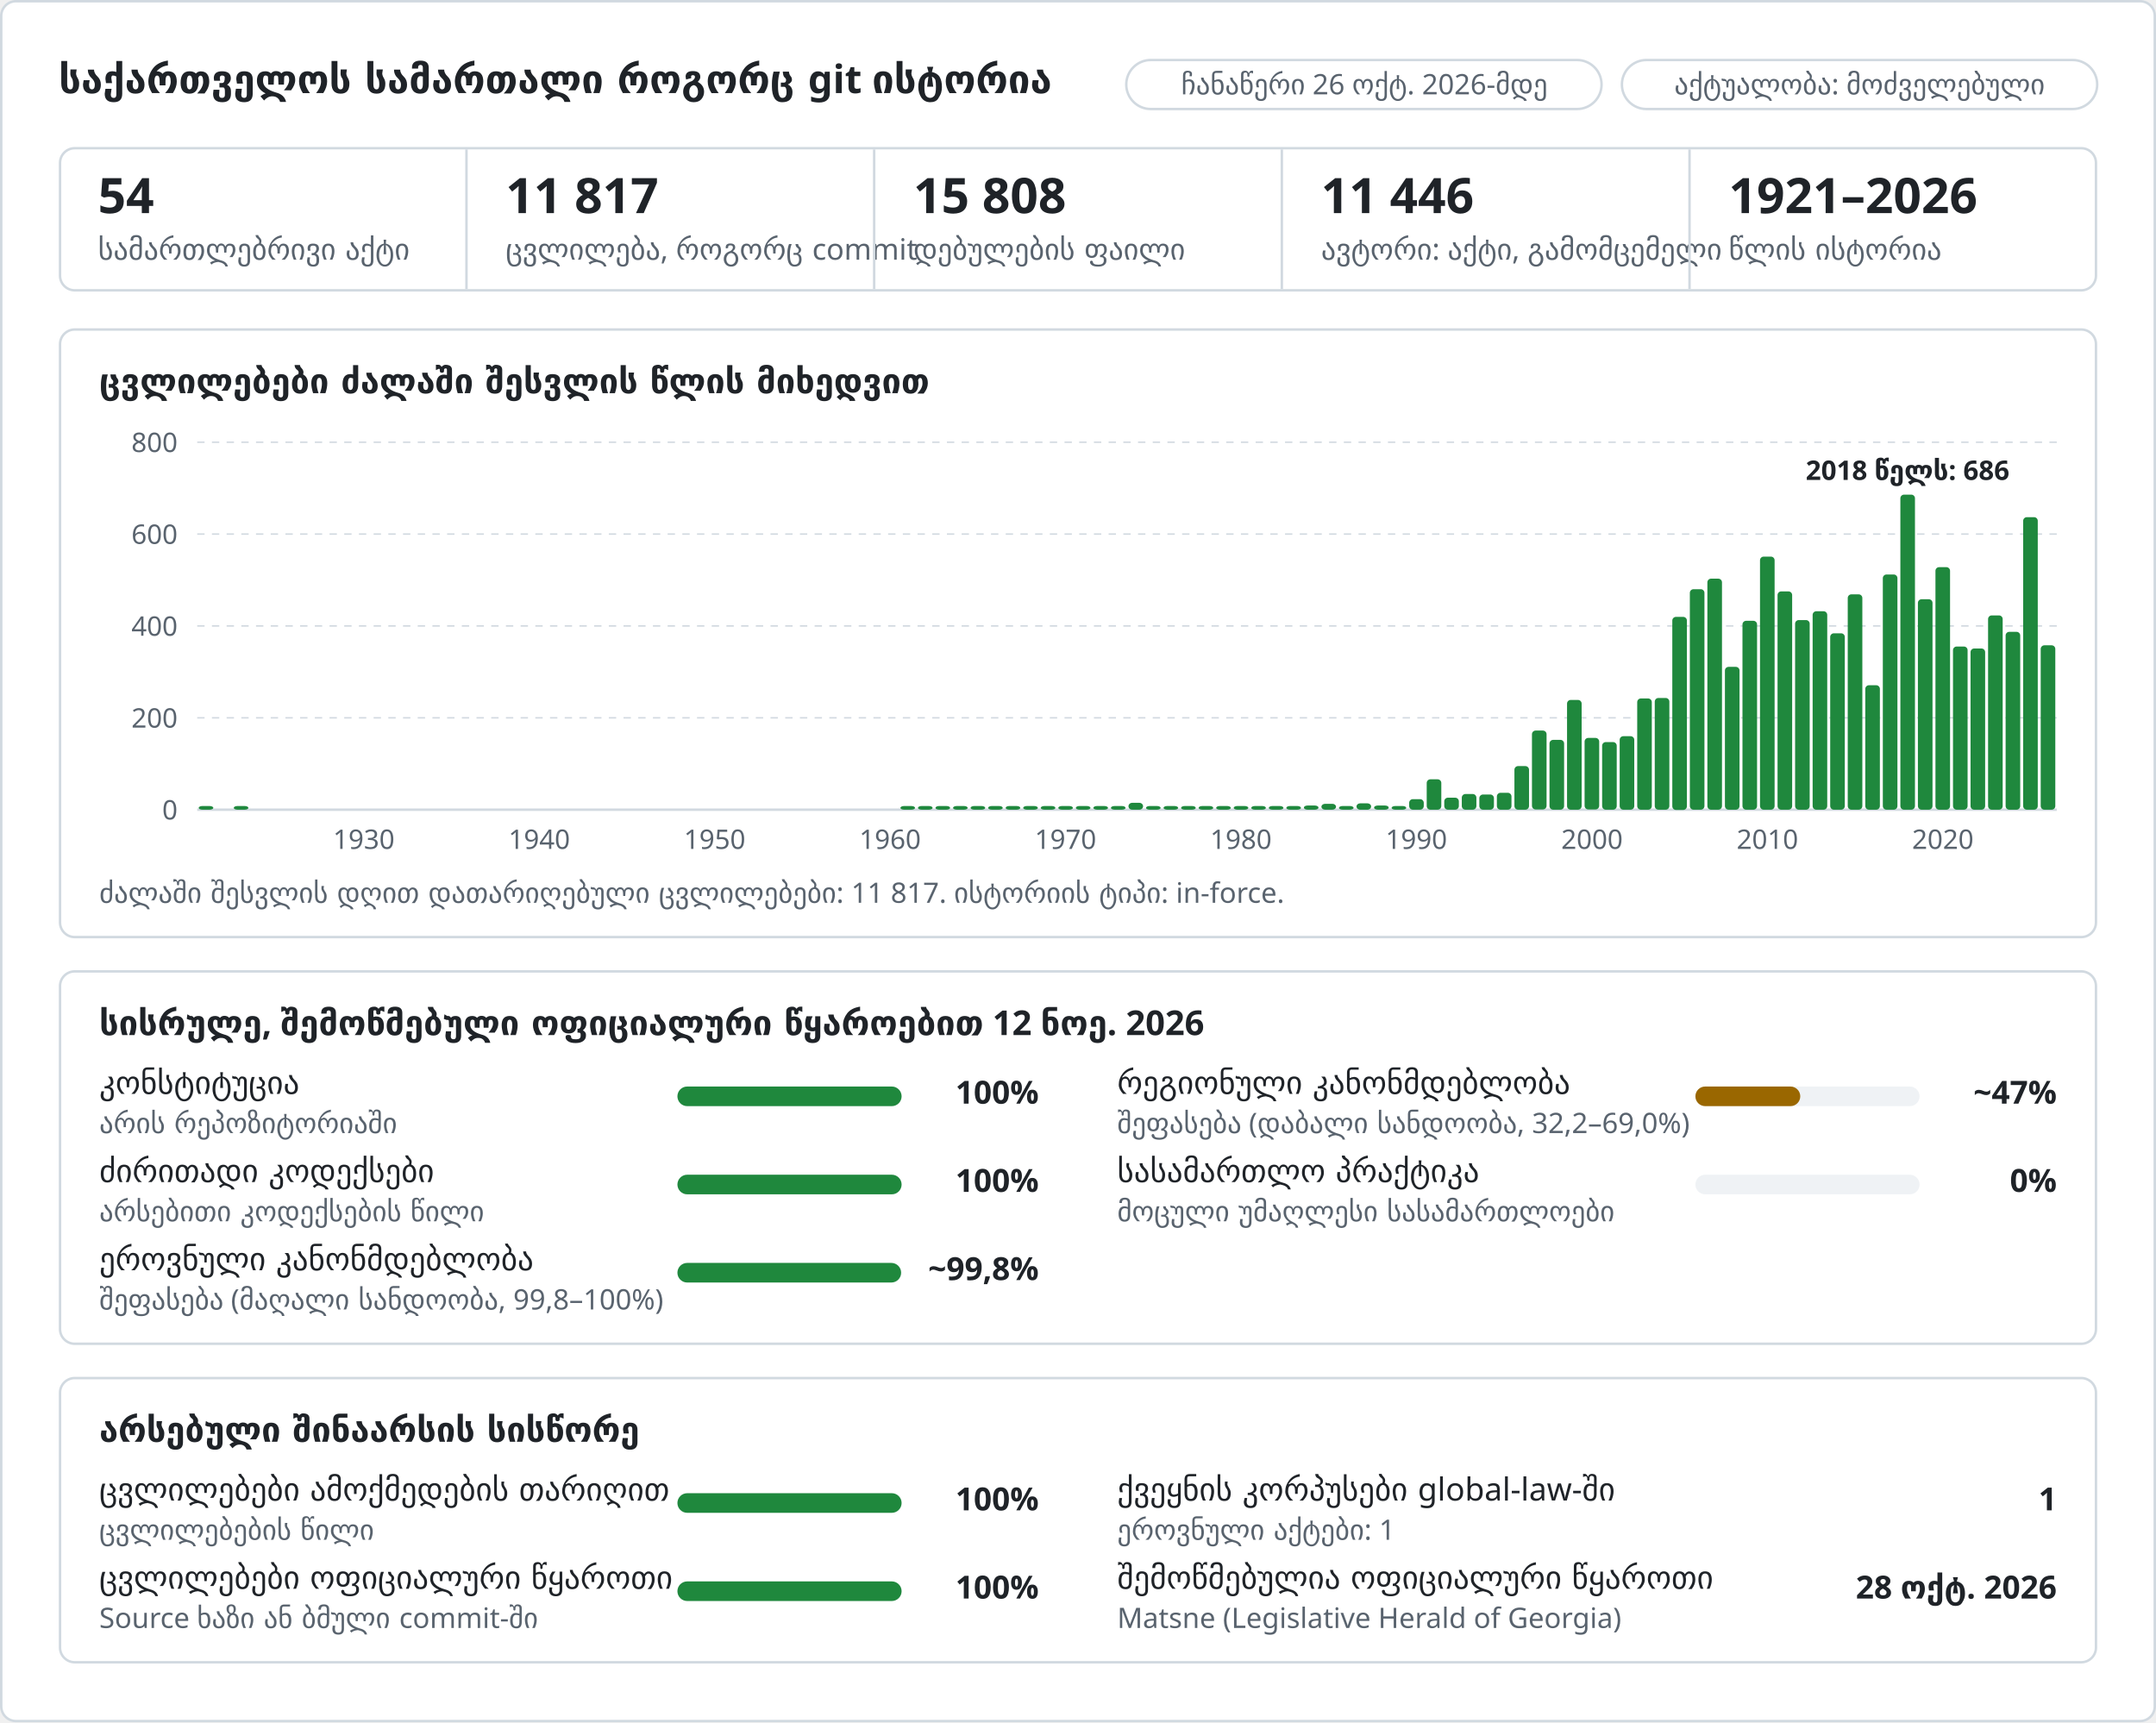
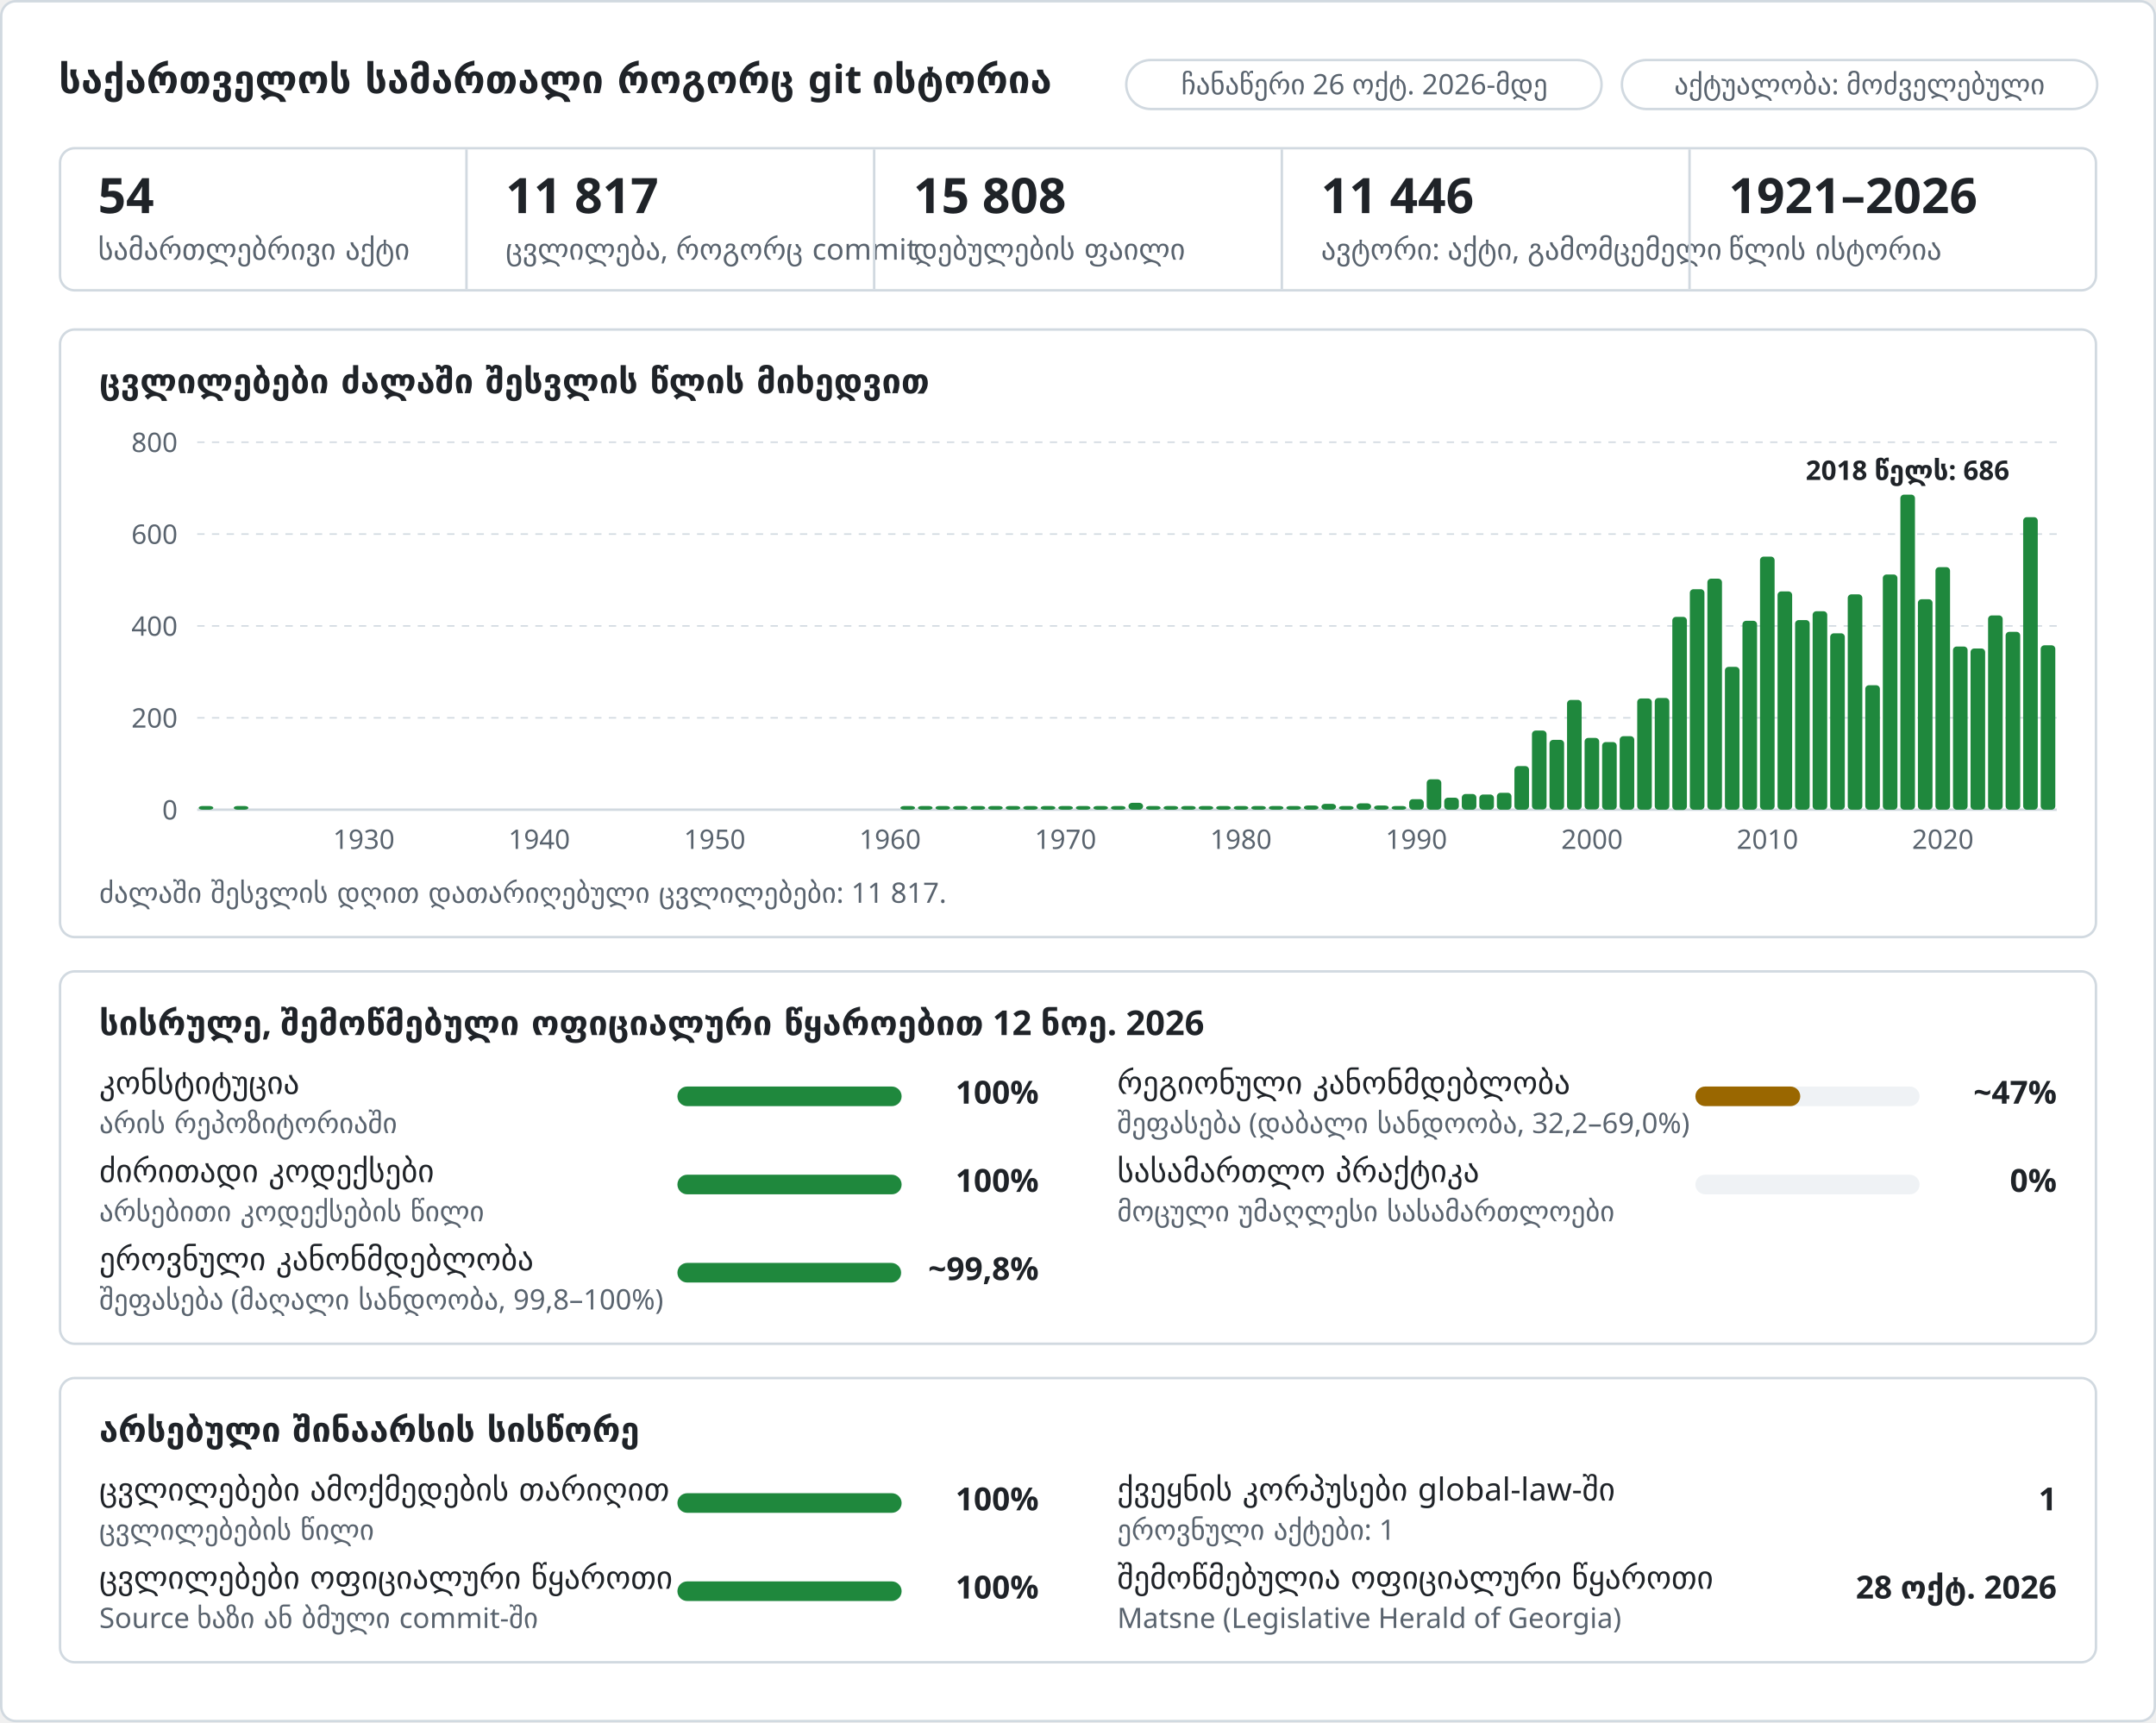
<svg xmlns="http://www.w3.org/2000/svg" width="880" height="703" viewBox="0 0 880 703" font-family="-apple-system,BlinkMacSystemFont,Segoe UI,Noto Sans,Helvetica,Arial,sans-serif">
  <rect x="0.5" y="0.5" width="879" height="702" rx="6" fill="#ffffff" stroke="#d1d9e0" />
  <text x="24" y="38" font-size="16" font-weight="600" fill="#1f2328" textLength="420" lengthAdjust="spacingAndGlyphs">საქართველოს სამართალი როგორც git ისტორია</text>
  <rect x="459.7" y="24.5" width="194" height="20" rx="10" fill="none" stroke="#d1d9e0" />
  <text x="556.9" y="38.5" font-size="11.5" font-weight="500" text-anchor="middle" fill="#59636e">ჩანაწერი 26 ოქტ. 2026-მდე</text>
  <rect x="662.0" y="24.5" width="194" height="20" rx="10" fill="none" stroke="#d1d9e0" />
  <text x="759.0" y="38.5" font-size="11.5" font-weight="500" text-anchor="middle" fill="#59636e">აქტუალობა: მოძველებული</text>
  <rect x="24.5" y="60.5" width="831" height="58" rx="6" fill="#ffffff" stroke="#d1d9e0" />
  <text x="40.0" y="87" font-size="20" font-weight="600" fill="#1f2328">54</text>
  <text x="40.0" y="106" font-size="12" fill="#59636e" textLength="142" lengthAdjust="spacingAndGlyphs">სამართლებრივი აქტი</text>
  <line x1="190.4" y1="61" x2="190.4" y2="118" stroke="#d1d9e0" />
  <text x="206.4" y="87" font-size="20" font-weight="600" fill="#1f2328">11 817</text>
  <text x="206.4" y="106" font-size="12" fill="#59636e" textLength="142" lengthAdjust="spacingAndGlyphs">ცვლილება, როგორც commit</text>
  <line x1="356.8" y1="61" x2="356.8" y2="118" stroke="#d1d9e0" />
  <text x="372.8" y="87" font-size="20" font-weight="600" fill="#1f2328">15 808</text>
  <text x="372.8" y="106" font-size="12" fill="#59636e">დებულების ფაილი</text>
  <line x1="523.2" y1="61" x2="523.2" y2="118" stroke="#d1d9e0" />
  <text x="539.2" y="87" font-size="20" font-weight="600" fill="#1f2328">11 446</text>
  <text x="539.2" y="106" font-size="12" fill="#59636e" textLength="142" lengthAdjust="spacingAndGlyphs">ავტორი: აქტი, გამომცემელი</text>
  <line x1="689.6" y1="61" x2="689.6" y2="118" stroke="#d1d9e0" />
  <text x="705.6" y="87" font-size="20" font-weight="600" fill="#1f2328">1921–2026</text>
  <text x="705.6" y="106" font-size="12" fill="#59636e">წლის ისტორია</text>
  <rect x="24.5" y="134.5" width="831" height="248" rx="6" fill="#ffffff" stroke="#d1d9e0" />
  <text x="40.5" y="160.5" font-size="14" font-weight="600" fill="#1f2328">ცვლილებები ძალაში შესვლის წლის მიხედვით</text>
  <line x1="80.5" y1="330.5" x2="839.5" y2="330.5" stroke="#d1d9e0" stroke-width="1" />
  <text x="72.5" y="334.5" font-size="11" text-anchor="end" fill="#59636e">0</text>
  <line x1="80.5" y1="293.0" x2="839.5" y2="293.0" stroke="#d1d9e0" stroke-width="0.6" stroke-dasharray="3 3" />
  <text x="72.5" y="297.0" font-size="11" text-anchor="end" fill="#59636e">200</text>
  <line x1="80.5" y1="255.5" x2="839.5" y2="255.5" stroke="#d1d9e0" stroke-width="0.6" stroke-dasharray="3 3" />
  <text x="72.5" y="259.5" font-size="11" text-anchor="end" fill="#59636e">400</text>
  <line x1="80.5" y1="218.0" x2="839.5" y2="218.0" stroke="#d1d9e0" stroke-width="0.6" stroke-dasharray="3 3" />
  <text x="72.5" y="222.0" font-size="11" text-anchor="end" fill="#59636e">600</text>
  <line x1="80.5" y1="180.5" x2="839.5" y2="180.5" stroke="#d1d9e0" stroke-width="0.6" stroke-dasharray="3 3" />
  <text x="72.5" y="184.5" font-size="11" text-anchor="end" fill="#59636e">800</text>
  <rect x="81.10" y="329.0" width="5.96" height="1.5" rx="1.5" fill="#1f883d" />
  <rect x="95.42" y="329.0" width="5.96" height="1.5" rx="1.5" fill="#1f883d" />
  <text x="148.5" y="346.5" font-size="11" text-anchor="middle" fill="#59636e">1930</text>
  <text x="220.1" y="346.5" font-size="11" text-anchor="middle" fill="#59636e">1940</text>
  <text x="291.7" y="346.5" font-size="11" text-anchor="middle" fill="#59636e">1950</text>
  <text x="363.3" y="346.5" font-size="11" text-anchor="middle" fill="#59636e">1960</text>
  <rect x="367.52" y="329.0" width="5.96" height="1.5" rx="1.5" fill="#1f883d" />
  <rect x="374.68" y="329.0" width="5.96" height="1.5" rx="1.5" fill="#1f883d" />
  <rect x="381.84" y="329.0" width="5.96" height="1.5" rx="1.5" fill="#1f883d" />
  <rect x="389.00" y="329.0" width="5.96" height="1.5" rx="1.5" fill="#1f883d" />
  <rect x="396.16" y="329.0" width="5.96" height="1.5" rx="1.5" fill="#1f883d" />
  <rect x="403.32" y="329.0" width="5.96" height="1.5" rx="1.5" fill="#1f883d" />
  <rect x="410.48" y="329.0" width="5.96" height="1.5" rx="1.5" fill="#1f883d" />
  <rect x="417.64" y="329.0" width="5.96" height="1.5" rx="1.5" fill="#1f883d" />
  <rect x="424.80" y="329.0" width="5.96" height="1.5" rx="1.5" fill="#1f883d" />
  <rect x="431.96" y="329.0" width="5.96" height="1.5" rx="1.5" fill="#1f883d" />
  <text x="434.9" y="346.5" font-size="11" text-anchor="middle" fill="#59636e">1970</text>
  <rect x="439.12" y="329.0" width="5.96" height="1.5" rx="1.5" fill="#1f883d" />
  <rect x="446.28" y="329.0" width="5.96" height="1.5" rx="1.5" fill="#1f883d" />
  <rect x="453.44" y="329.0" width="5.96" height="1.5" rx="1.5" fill="#1f883d" />
  <rect x="460.60" y="327.7" width="5.96" height="2.8" rx="1.5" fill="#1f883d" />
  <rect x="467.76" y="329.0" width="5.96" height="1.5" rx="1.5" fill="#1f883d" />
  <rect x="474.92" y="329.0" width="5.96" height="1.5" rx="1.5" fill="#1f883d" />
  <rect x="482.08" y="329.0" width="5.96" height="1.5" rx="1.5" fill="#1f883d" />
  <rect x="489.24" y="329.0" width="5.96" height="1.5" rx="1.5" fill="#1f883d" />
  <rect x="496.40" y="329.0" width="5.96" height="1.5" rx="1.5" fill="#1f883d" />
  <rect x="503.56" y="329.0" width="5.96" height="1.5" rx="1.5" fill="#1f883d" />
  <text x="506.5" y="346.5" font-size="11" text-anchor="middle" fill="#59636e">1980</text>
  <rect x="510.72" y="329.0" width="5.96" height="1.5" rx="1.5" fill="#1f883d" />
  <rect x="517.88" y="329.0" width="5.96" height="1.5" rx="1.5" fill="#1f883d" />
  <rect x="525.04" y="329.0" width="5.96" height="1.5" rx="1.5" fill="#1f883d" />
  <rect x="532.20" y="328.8" width="5.96" height="1.7" rx="1.5" fill="#1f883d" />
  <rect x="539.36" y="328.1" width="5.96" height="2.4" rx="1.5" fill="#1f883d" />
  <rect x="546.52" y="329.0" width="5.96" height="1.5" rx="1.5" fill="#1f883d" />
  <rect x="553.68" y="327.9" width="5.96" height="2.6" rx="1.5" fill="#1f883d" />
  <rect x="560.85" y="328.8" width="5.96" height="1.7" rx="1.5" fill="#1f883d" />
  <rect x="568.01" y="329.0" width="5.96" height="1.5" rx="1.5" fill="#1f883d" />
  <rect x="575.17" y="326.2" width="5.96" height="4.3" rx="1.5" fill="#1f883d" />
  <text x="578.1" y="346.5" font-size="11" text-anchor="middle" fill="#59636e">1990</text>
  <rect x="582.33" y="318.1" width="5.96" height="12.4" rx="1.5" fill="#1f883d" />
  <rect x="589.49" y="325.6" width="5.96" height="4.9" rx="1.5" fill="#1f883d" />
  <rect x="596.65" y="324.1" width="5.96" height="6.4" rx="1.5" fill="#1f883d" />
  <rect x="603.81" y="324.3" width="5.96" height="6.2" rx="1.5" fill="#1f883d" />
  <rect x="610.97" y="323.6" width="5.96" height="6.9" rx="1.5" fill="#1f883d" />
  <rect x="618.13" y="312.7" width="5.96" height="17.8" rx="1.5" fill="#1f883d" />
  <rect x="625.29" y="298.2" width="5.96" height="32.2" rx="1.5" fill="#1f883d" />
  <rect x="632.45" y="302.0" width="5.96" height="28.5" rx="1.5" fill="#1f883d" />
  <rect x="639.61" y="285.7" width="5.96" height="44.8" rx="1.5" fill="#1f883d" />
  <rect x="646.77" y="301.2" width="5.96" height="29.2" rx="1.5" fill="#1f883d" />
  <text x="649.8" y="346.5" font-size="11" text-anchor="middle" fill="#59636e">2000</text>
  <rect x="653.93" y="302.9" width="5.96" height="27.6" rx="1.5" fill="#1f883d" />
  <rect x="661.09" y="300.5" width="5.96" height="30.0" rx="1.5" fill="#1f883d" />
  <rect x="668.25" y="285.1" width="5.96" height="45.4" rx="1.5" fill="#1f883d" />
  <rect x="675.41" y="284.9" width="5.96" height="45.6" rx="1.5" fill="#1f883d" />
  <rect x="682.57" y="251.8" width="5.96" height="78.8" rx="1.5" fill="#1f883d" />
  <rect x="689.73" y="240.5" width="5.96" height="90.0" rx="1.5" fill="#1f883d" />
  <rect x="696.89" y="236.2" width="5.96" height="94.3" rx="1.5" fill="#1f883d" />
  <rect x="704.05" y="272.2" width="5.96" height="58.3" rx="1.5" fill="#1f883d" />
  <rect x="711.21" y="253.4" width="5.96" height="77.1" rx="1.5" fill="#1f883d" />
  <rect x="718.37" y="227.2" width="5.96" height="103.3" rx="1.5" fill="#1f883d" />
  <text x="721.4" y="346.5" font-size="11" text-anchor="middle" fill="#59636e">2010</text>
  <rect x="725.53" y="241.4" width="5.96" height="89.1" rx="1.5" fill="#1f883d" />
  <rect x="732.69" y="253.1" width="5.96" height="77.4" rx="1.5" fill="#1f883d" />
  <rect x="739.85" y="249.5" width="5.96" height="81.0" rx="1.5" fill="#1f883d" />
  <rect x="747.02" y="258.5" width="5.96" height="72.0" rx="1.5" fill="#1f883d" />
  <rect x="754.18" y="242.6" width="5.96" height="87.9" rx="1.5" fill="#1f883d" />
  <rect x="761.34" y="279.7" width="5.96" height="50.8" rx="1.5" fill="#1f883d" />
  <rect x="768.50" y="234.5" width="5.96" height="96.0" rx="1.5" fill="#1f883d" />
  <rect x="775.66" y="201.9" width="5.96" height="128.6" rx="1.5" fill="#1f883d" />
  <text x="778.6" y="195.9" font-size="11" font-weight="600" text-anchor="middle" fill="#1f2328">2018 წელს: 686</text>
  <rect x="782.82" y="244.6" width="5.96" height="85.9" rx="1.5" fill="#1f883d" />
  <rect x="789.98" y="231.5" width="5.96" height="99.0" rx="1.5" fill="#1f883d" />
  <text x="793.0" y="346.5" font-size="11" text-anchor="middle" fill="#59636e">2020</text>
  <rect x="797.14" y="263.9" width="5.96" height="66.6" rx="1.5" fill="#1f883d" />
  <rect x="804.30" y="264.7" width="5.96" height="65.8" rx="1.5" fill="#1f883d" />
  <rect x="811.46" y="251.2" width="5.96" height="79.3" rx="1.5" fill="#1f883d" />
  <rect x="818.62" y="257.9" width="5.96" height="72.6" rx="1.5" fill="#1f883d" />
  <rect x="825.78" y="211.1" width="5.96" height="119.4" rx="1.5" fill="#1f883d" />
  <rect x="832.94" y="263.4" width="5.96" height="67.1" rx="1.5" fill="#1f883d" />
-   <text x="40.5" y="368.5" font-size="11.5" fill="#59636e">ძალაში შესვლის დღით დათარიღებული ცვლილებები: 11 817. ისტორიის ტიპი: in-force.</text>
+   <text x="40.5" y="368.5" font-size="11.5" fill="#59636e">ძალაში შესვლის დღით დათარიღებული ცვლილებები: 11 817.</text>
  <rect x="24.5" y="396.5" width="831" height="152" rx="6" fill="#ffffff" stroke="#d1d9e0" />
  <text x="40.5" y="422.5" font-size="14" font-weight="600" fill="#1f2328">სისრულე, შემოწმებული ოფიციალური წყაროებით 12 ნოე. 2026</text>
  <text x="40.5" y="446.5" font-size="13" fill="#1f2328">კონსტიტუცია</text>
  <text x="40.5" y="462.5" font-size="11.5" fill="#59636e">არის რეპოზიტორიაში</text>
  <g>
    <rect x="276.5" y="443.5" width="91.5" height="8" rx="4" fill="#eff2f5" />
    <rect x="276.5" y="443.5" width="91.5" height="8" rx="4" fill="#1f883d" />
  </g>
  <text x="424.0" y="450.5" font-size="13" font-weight="600" text-anchor="end" fill="#1f2328">100%</text>
  <text x="40.5" y="482.5" font-size="13" fill="#1f2328">ძირითადი კოდექსები</text>
  <text x="40.5" y="498.5" font-size="11.5" fill="#59636e">არსებითი კოდექსების წილი</text>
  <g>
    <rect x="276.5" y="479.5" width="91.5" height="8" rx="4" fill="#eff2f5" />
    <rect x="276.5" y="479.5" width="91.5" height="8" rx="4" fill="#1f883d" />
  </g>
  <text x="424.0" y="486.5" font-size="13" font-weight="600" text-anchor="end" fill="#1f2328">100%</text>
  <text x="40.5" y="518.5" font-size="13" fill="#1f2328">ეროვნული კანონმდებლობა</text>
  <text x="40.5" y="534.5" font-size="11.5" fill="#59636e">შეფასება (მაღალი სანდოობა, 99,8–100%)</text>
  <g>
    <rect x="276.5" y="515.5" width="91.5" height="8" rx="4" fill="#eff2f5" />
    <rect x="276.5" y="515.5" width="91.3" height="8" rx="4" fill="#1f883d" />
  </g>
  <text x="424.0" y="522.5" font-size="13" font-weight="600" text-anchor="end" fill="#1f2328">~99,8%</text>
  <text x="456.0" y="446.5" font-size="13" fill="#1f2328">რეგიონული კანონმდებლობა</text>
  <text x="456.0" y="462.5" font-size="11.5" fill="#59636e">შეფასება (დაბალი სანდოობა, 32,2–69,0%)</text>
  <g>
    <rect x="692.0" y="443.5" width="91.5" height="8" rx="4" fill="#eff2f5" />
    <rect x="692.0" y="443.5" width="42.8" height="8" rx="4" fill="#9a6700" />
  </g>
  <text x="839.5" y="450.5" font-size="13" font-weight="600" text-anchor="end" fill="#1f2328">~47%</text>
  <text x="456.0" y="482.5" font-size="13" fill="#1f2328">სასამართლო პრაქტიკა</text>
  <text x="456.0" y="498.5" font-size="11.5" fill="#59636e">მოცული უმაღლესი სასამართლოები</text>
  <g>
    <rect x="692.0" y="479.5" width="91.5" height="8" rx="4" fill="#eff2f5" />
  </g>
  <text x="839.5" y="486.5" font-size="13" font-weight="600" text-anchor="end" fill="#1f2328">0%</text>
  <rect x="24.5" y="562.5" width="831" height="116" rx="6" fill="#ffffff" stroke="#d1d9e0" />
  <text x="40.5" y="588.5" font-size="14" font-weight="600" fill="#1f2328">არსებული შინაარსის სისწორე</text>
  <text x="40.5" y="612.5" font-size="13" fill="#1f2328" textLength="226" lengthAdjust="spacingAndGlyphs">ცვლილებები ამოქმედების თარიღით</text>
  <text x="40.5" y="628.5" font-size="11.5" fill="#59636e">ცვლილებების წილი</text>
  <g>
    <rect x="276.5" y="609.5" width="91.5" height="8" rx="4" fill="#eff2f5" />
    <rect x="276.5" y="609.5" width="91.5" height="8" rx="4" fill="#1f883d" />
  </g>
  <text x="424.0" y="616.5" font-size="13" font-weight="600" text-anchor="end" fill="#1f2328">100%</text>
  <text x="40.5" y="648.5" font-size="13" fill="#1f2328" textLength="226" lengthAdjust="spacingAndGlyphs">ცვლილებები ოფიციალური წყაროთი</text>
  <text x="40.5" y="664.5" font-size="11.5" fill="#59636e">Source ხაზი ან ბმული commit-ში</text>
  <g>
    <rect x="276.5" y="645.5" width="91.5" height="8" rx="4" fill="#eff2f5" />
    <rect x="276.5" y="645.5" width="91.5" height="8" rx="4" fill="#1f883d" />
  </g>
  <text x="424.0" y="652.5" font-size="13" font-weight="600" text-anchor="end" fill="#1f2328">100%</text>
  <text x="456.0" y="612.5" font-size="13" fill="#1f2328">ქვეყნის კორპუსები global-law-ში</text>
  <text x="456.0" y="628.5" font-size="11.5" fill="#59636e">ეროვნული აქტები: 1</text>
  <text x="839.5" y="616.5" font-size="13" font-weight="600" text-anchor="end" fill="#1f2328">1</text>
  <text x="456.0" y="648.5" font-size="13" fill="#1f2328">შემოწმებულია ოფიციალური წყაროთი</text>
  <text x="456.0" y="664.5" font-size="11.5" fill="#59636e">Matsne (Legislative Herald of Georgia)</text>
  <text x="839.5" y="652.5" font-size="13" font-weight="600" text-anchor="end" fill="#1f2328">28 ოქტ. 2026</text>
</svg>
